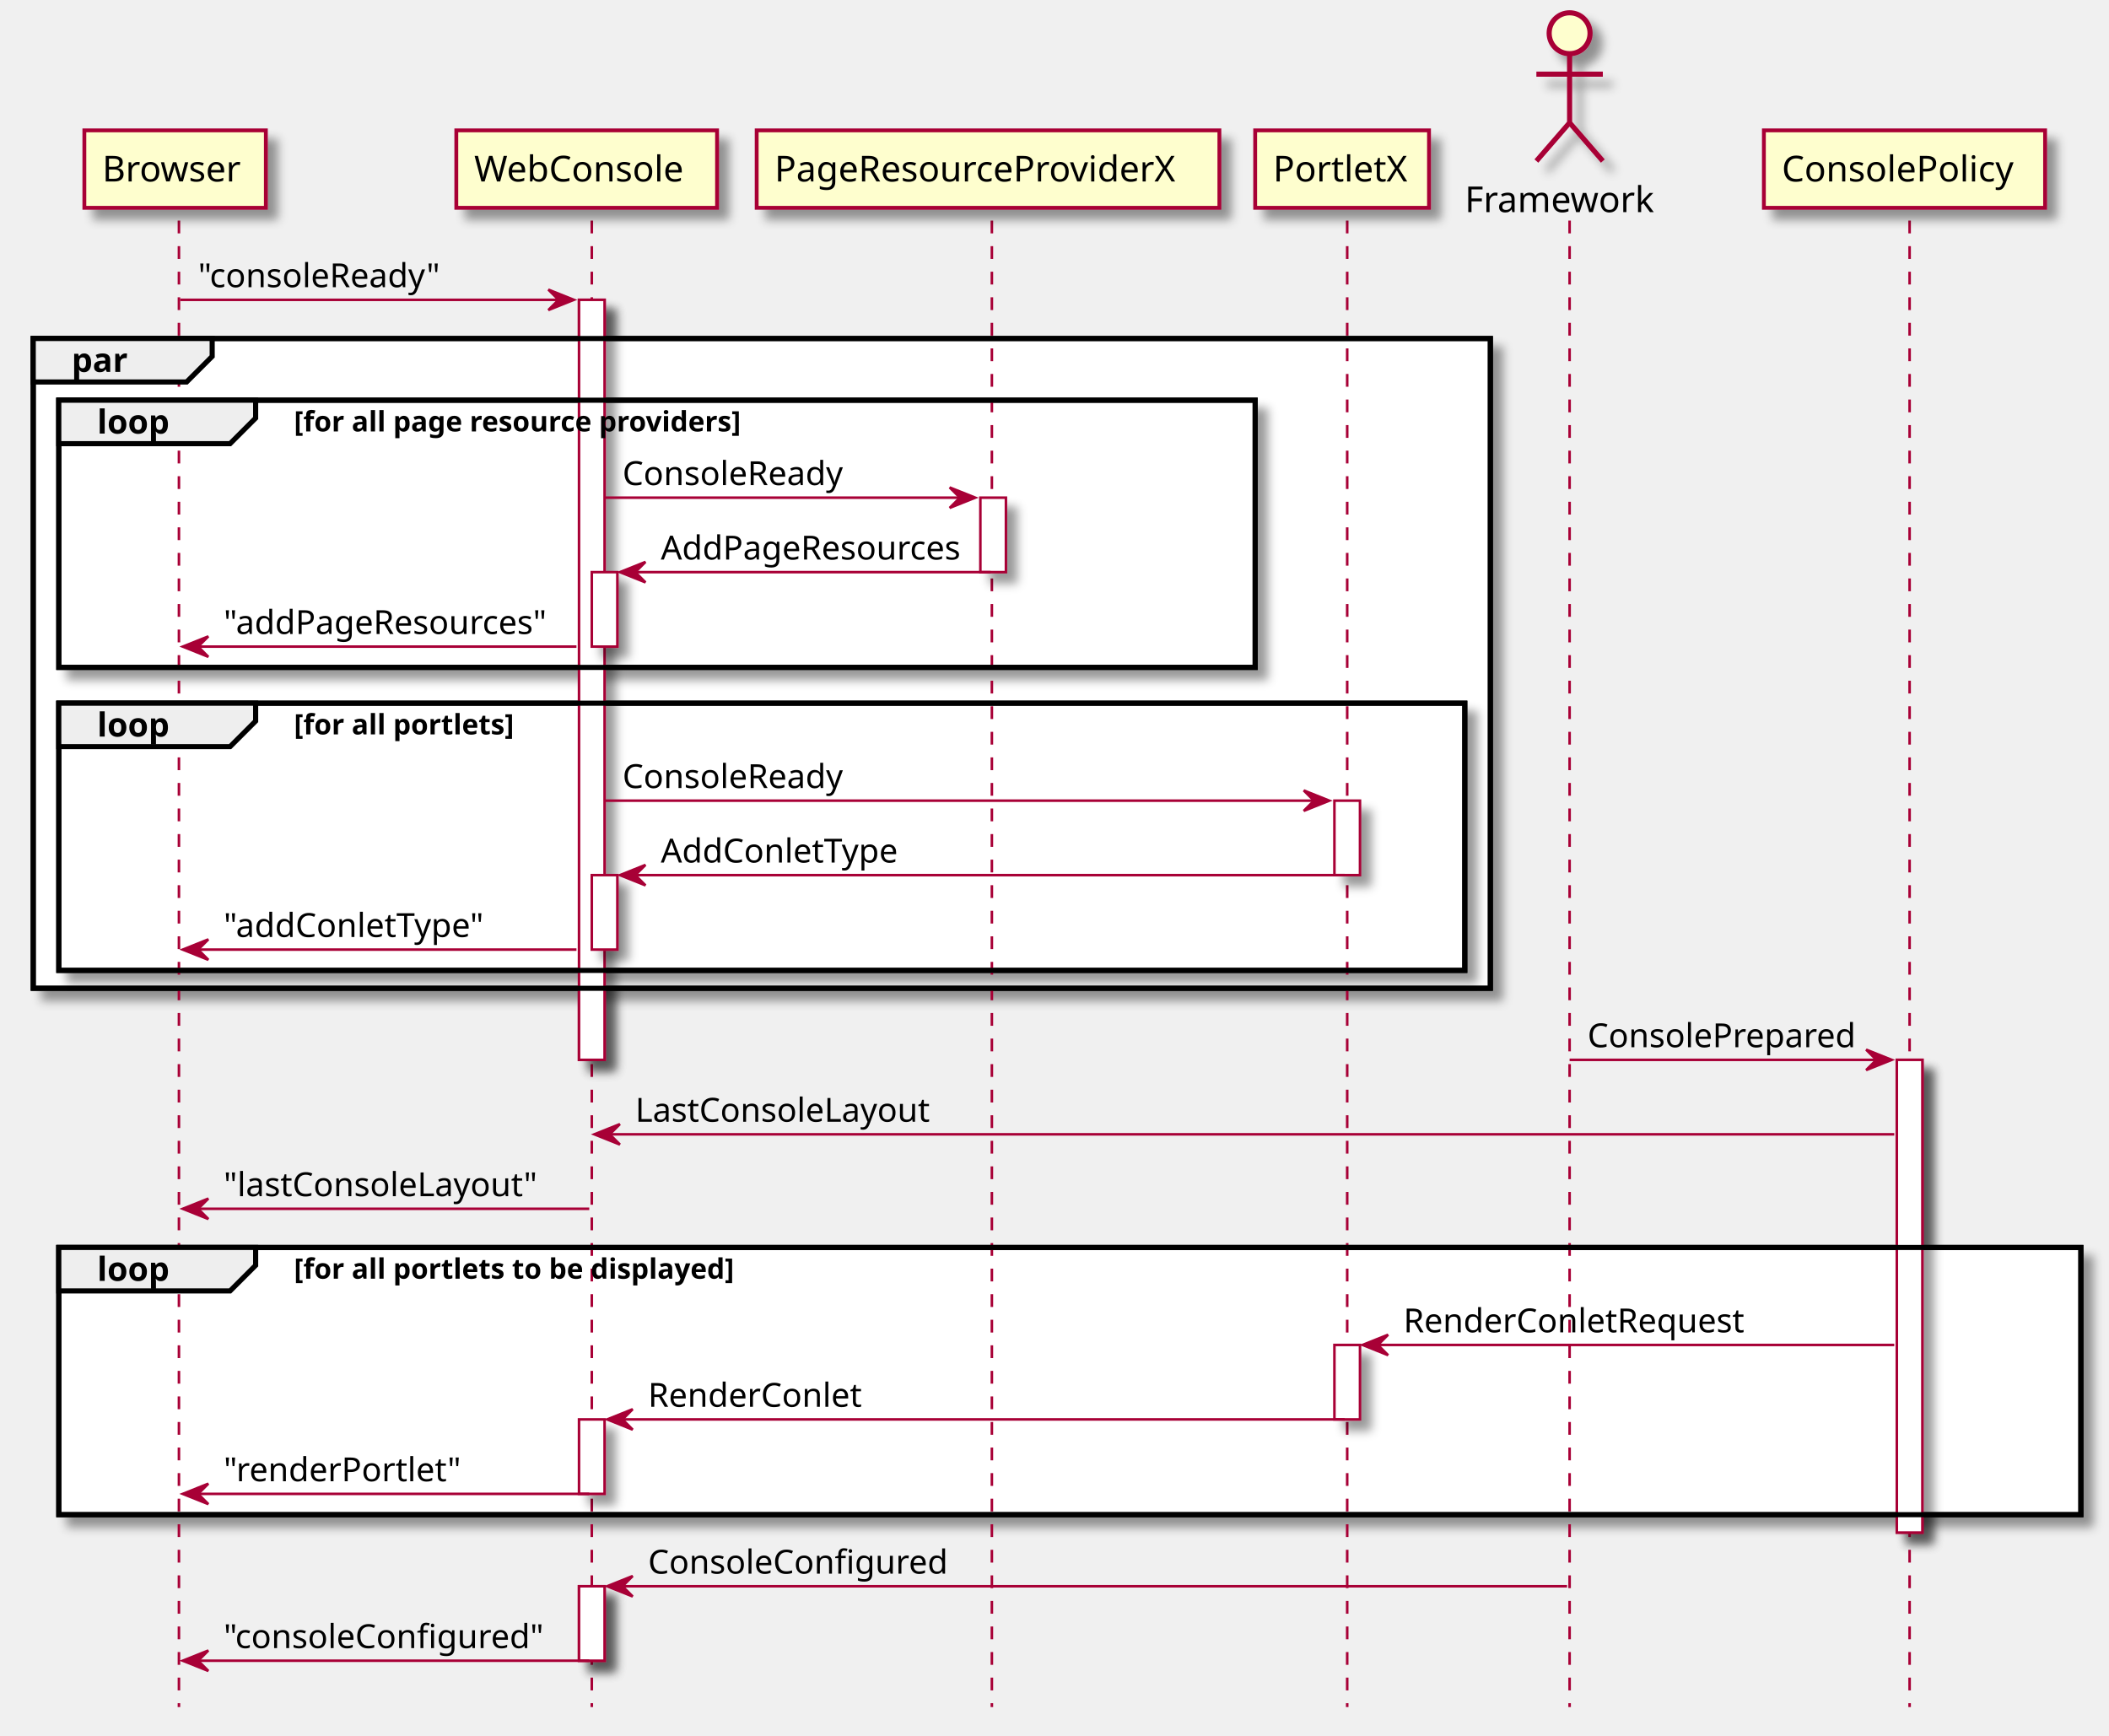
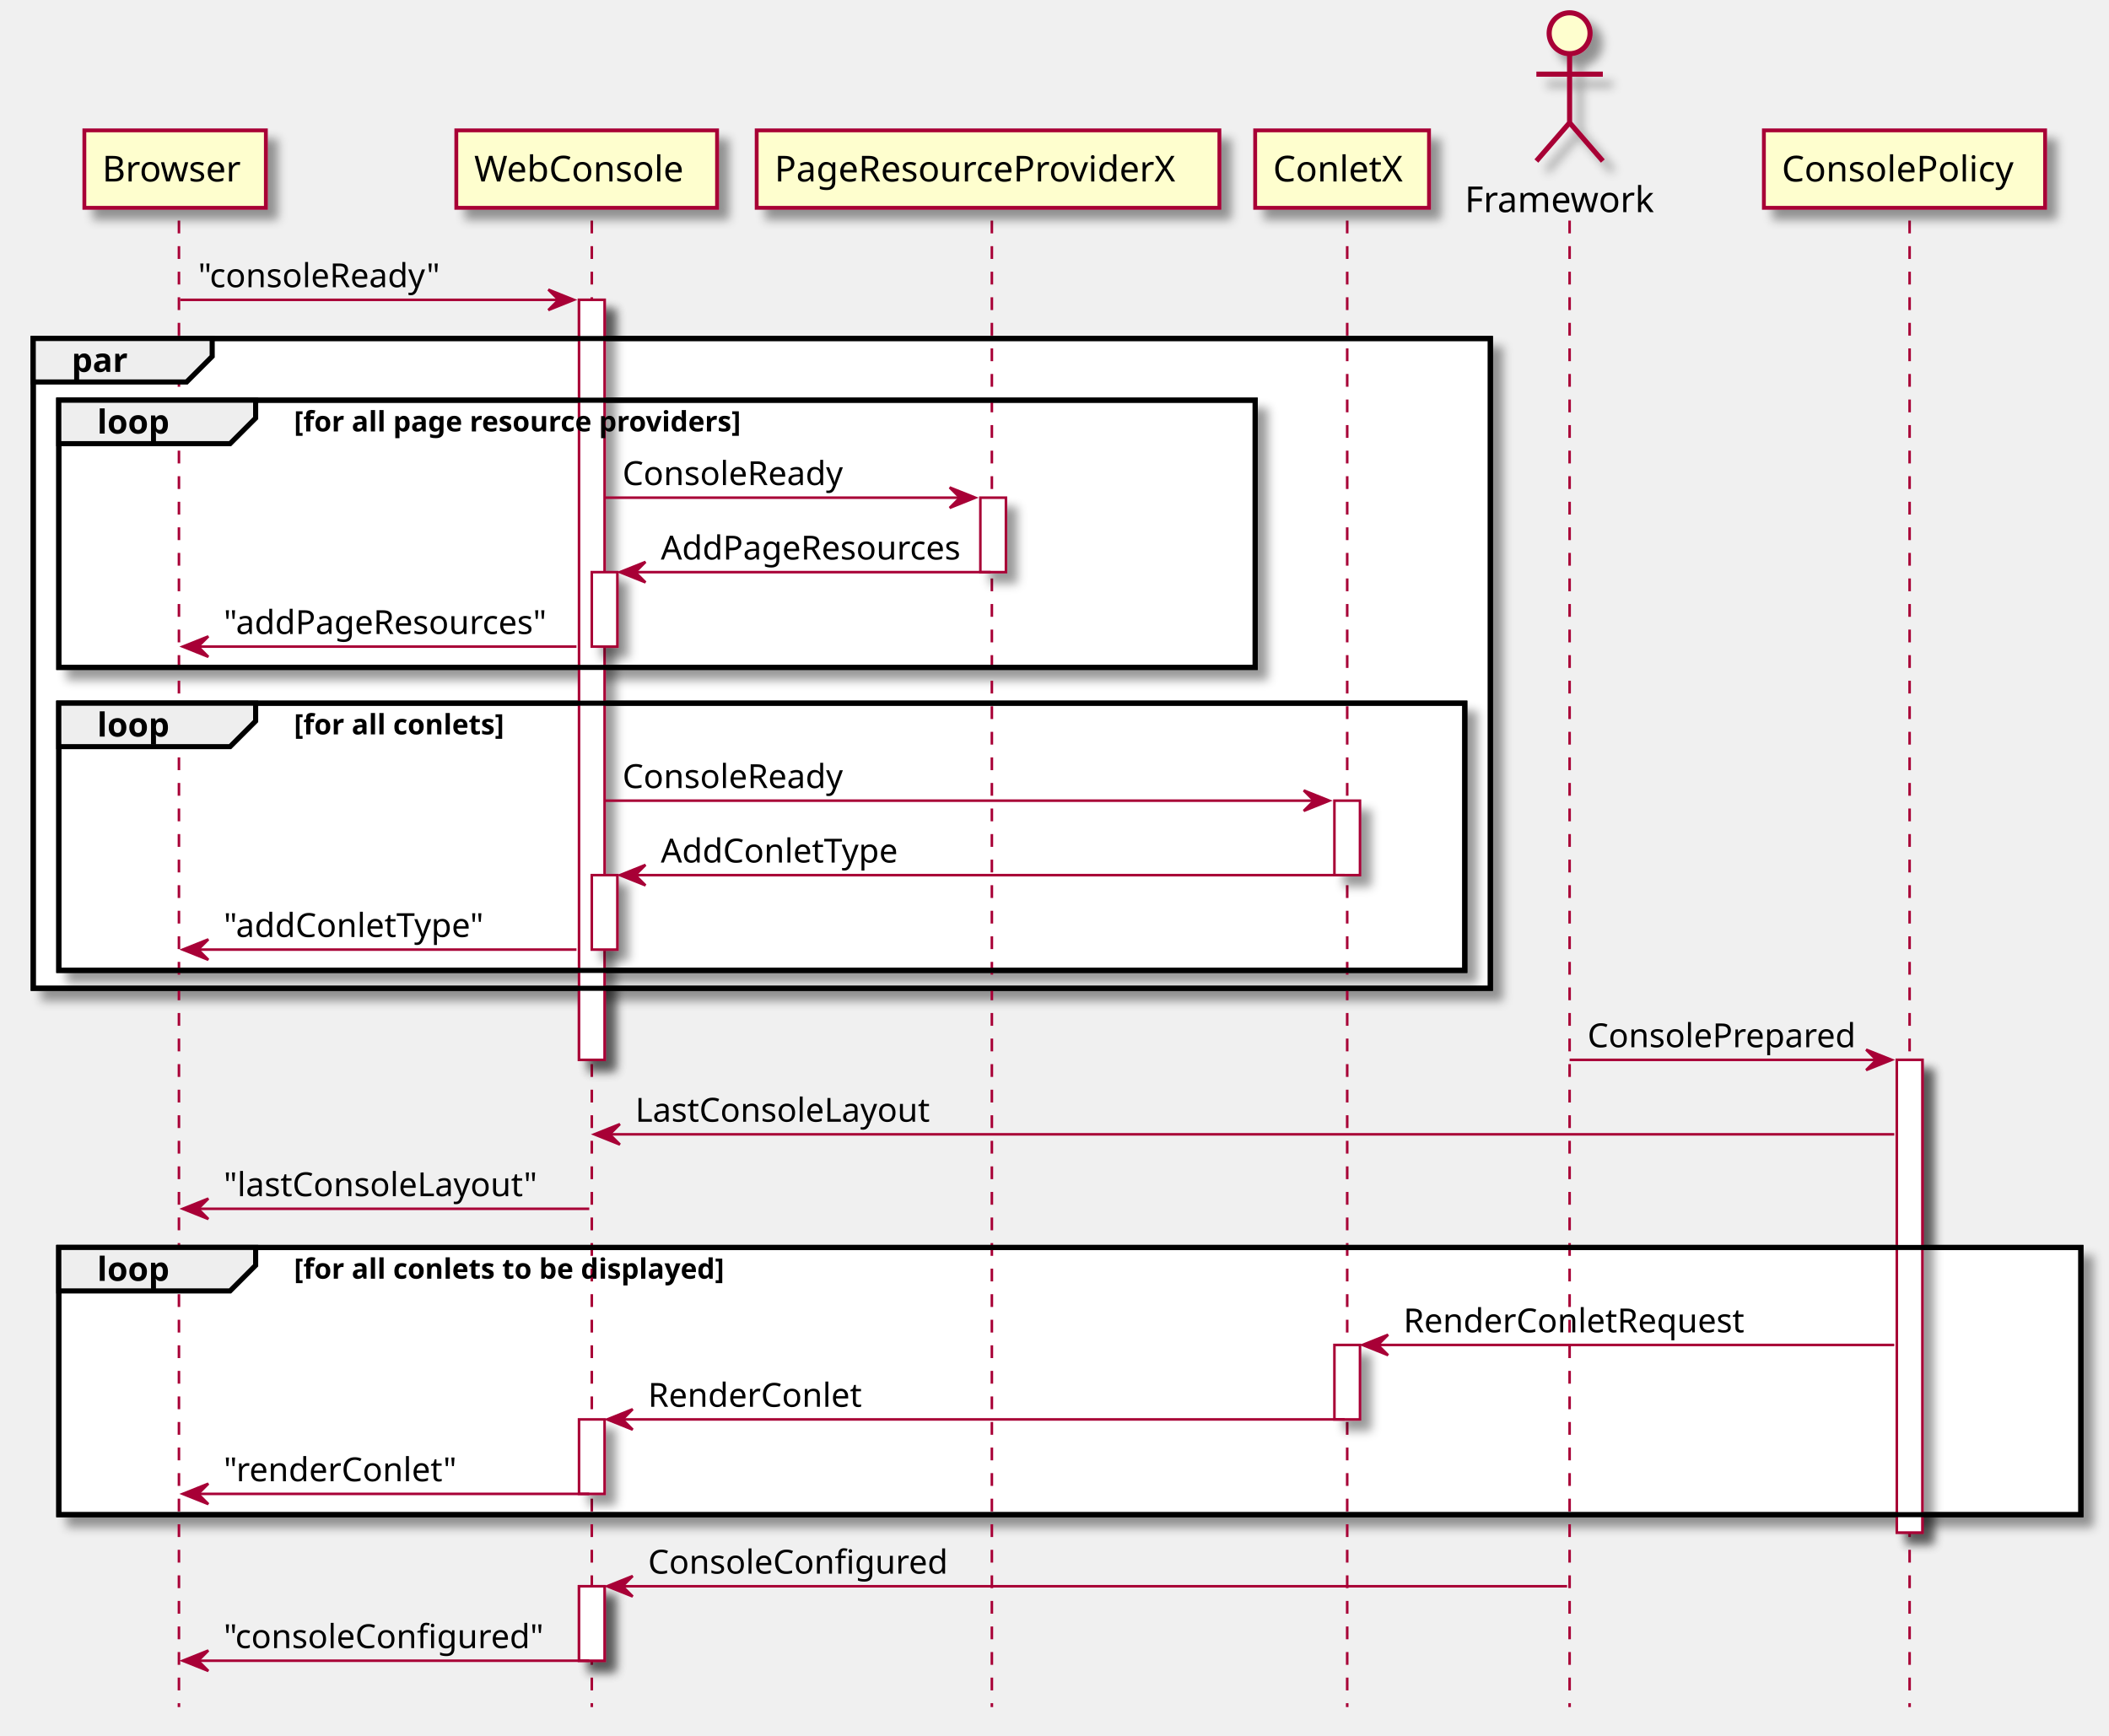
<svg xmlns="http://www.w3.org/2000/svg" contentScriptType="application/ecmascript" contentStyleType="text/css" height="679px" preserveAspectRatio="none" style="width:825px;height:679px;" version="1.1" viewBox="0 0 825 679" width="825px" zoomAndPan="magnify">
  <defs>
-     <filter height="300%" id="foenb3qx3tkhz" width="300%" x="-1" y="-1">
+     <filter height="300%" id="f19ftw368ty8jw" width="300%" x="-1" y="-1">
      <feGaussianBlur result="blurOut" stdDeviation="2.0" />
      <feColorMatrix in="blurOut" result="blurOut2" type="matrix" values="0 0 0 0 0 0 0 0 0 0 0 0 0 0 0 0 0 0 .4 0" />
      <feOffset dx="4.0" dy="4.0" in="blurOut2" result="blurOut3" />
      <feBlend in="SourceGraphic" in2="blurOut3" mode="normal" />
    </filter>
  </defs>
  <g>
-     <rect fill="#FFFFFF" filter="url(#foenb3qx3tkhz)" height="297.328" style="stroke: #A80036; stroke-width: 1.0;" width="10" x="226.5" y="117.297" />
-     <rect fill="#FFFFFF" filter="url(#foenb3qx3tkhz)" height="29.133" style="stroke: #A80036; stroke-width: 1.0;" width="10" x="231.5" y="223.828" />
-     <rect fill="#FFFFFF" filter="url(#foenb3qx3tkhz)" height="29.133" style="stroke: #A80036; stroke-width: 1.0;" width="10" x="231.5" y="342.359" />
-     <rect fill="#FFFFFF" filter="url(#foenb3qx3tkhz)" height="29.133" style="stroke: #A80036; stroke-width: 1.0;" width="10" x="226.5" y="555.289" />
-     <rect fill="#FFFFFF" filter="url(#foenb3qx3tkhz)" height="29.133" style="stroke: #A80036; stroke-width: 1.0;" width="10" x="226.5" y="620.555" />
-     <rect fill="#FFFFFF" filter="url(#foenb3qx3tkhz)" height="29.133" style="stroke: #A80036; stroke-width: 1.0;" width="10" x="383.5" y="194.695" />
-     <rect fill="#FFFFFF" filter="url(#foenb3qx3tkhz)" height="29.133" style="stroke: #A80036; stroke-width: 1.0;" width="10" x="522" y="313.227" />
-     <rect fill="#FFFFFF" filter="url(#foenb3qx3tkhz)" height="29.133" style="stroke: #A80036; stroke-width: 1.0;" width="10" x="522" y="526.156" />
-     <rect fill="#FFFFFF" filter="url(#foenb3qx3tkhz)" height="184.93" style="stroke: #A80036; stroke-width: 1.0;" width="10" x="742" y="414.625" />
-     <rect fill="#FFFFFF" filter="url(#foenb3qx3tkhz)" height="254.195" style="stroke: #000000; stroke-width: 2.0;" width="570" x="13" y="132.43" />
-     <rect fill="#FFFFFF" filter="url(#foenb3qx3tkhz)" height="104.531" style="stroke: #000000; stroke-width: 2.0;" width="468" x="23" y="156.562" />
-     <rect fill="#FFFFFF" filter="url(#foenb3qx3tkhz)" height="104.531" style="stroke: #000000; stroke-width: 2.0;" width="550" x="23" y="275.094" />
-     <rect fill="#FFFFFF" filter="url(#foenb3qx3tkhz)" height="104.531" style="stroke: #000000; stroke-width: 2.0;" width="791" x="23" y="488.023" />
+     <rect fill="#FFFFFF" filter="url(#f19ftw368ty8jw)" height="297.328" style="stroke: #A80036; stroke-width: 1.0;" width="10" x="226.5" y="117.297" />
+     <rect fill="#FFFFFF" filter="url(#f19ftw368ty8jw)" height="29.133" style="stroke: #A80036; stroke-width: 1.0;" width="10" x="231.5" y="223.828" />
+     <rect fill="#FFFFFF" filter="url(#f19ftw368ty8jw)" height="29.133" style="stroke: #A80036; stroke-width: 1.0;" width="10" x="231.5" y="342.359" />
+     <rect fill="#FFFFFF" filter="url(#f19ftw368ty8jw)" height="29.133" style="stroke: #A80036; stroke-width: 1.0;" width="10" x="226.5" y="555.289" />
+     <rect fill="#FFFFFF" filter="url(#f19ftw368ty8jw)" height="29.133" style="stroke: #A80036; stroke-width: 1.0;" width="10" x="226.5" y="620.555" />
+     <rect fill="#FFFFFF" filter="url(#f19ftw368ty8jw)" height="29.133" style="stroke: #A80036; stroke-width: 1.0;" width="10" x="383.5" y="194.695" />
+     <rect fill="#FFFFFF" filter="url(#f19ftw368ty8jw)" height="29.133" style="stroke: #A80036; stroke-width: 1.0;" width="10" x="522" y="313.227" />
+     <rect fill="#FFFFFF" filter="url(#f19ftw368ty8jw)" height="29.133" style="stroke: #A80036; stroke-width: 1.0;" width="10" x="522" y="526.156" />
+     <rect fill="#FFFFFF" filter="url(#f19ftw368ty8jw)" height="184.93" style="stroke: #A80036; stroke-width: 1.0;" width="10" x="742" y="414.625" />
+     <rect fill="#FFFFFF" filter="url(#f19ftw368ty8jw)" height="254.195" style="stroke: #000000; stroke-width: 2.0;" width="570" x="13" y="132.43" />
+     <rect fill="#FFFFFF" filter="url(#f19ftw368ty8jw)" height="104.531" style="stroke: #000000; stroke-width: 2.0;" width="468" x="23" y="156.562" />
+     <rect fill="#FFFFFF" filter="url(#f19ftw368ty8jw)" height="104.531" style="stroke: #000000; stroke-width: 2.0;" width="550" x="23" y="275.094" />
+     <rect fill="#FFFFFF" filter="url(#f19ftw368ty8jw)" height="104.531" style="stroke: #000000; stroke-width: 2.0;" width="791" x="23" y="488.023" />
    <line style="stroke: #A80036; stroke-width: 1.0; stroke-dasharray: 5.0,5.0;" x1="70" x2="70" y1="86.297" y2="667.82" />
    <line style="stroke: #A80036; stroke-width: 1.0; stroke-dasharray: 5.0,5.0;" x1="231.5" x2="231.5" y1="86.297" y2="667.82" />
    <line style="stroke: #A80036; stroke-width: 1.0; stroke-dasharray: 5.0,5.0;" x1="388" x2="388" y1="86.297" y2="667.82" />
    <line style="stroke: #A80036; stroke-width: 1.0; stroke-dasharray: 5.0,5.0;" x1="527" x2="527" y1="86.297" y2="667.82" />
    <line style="stroke: #A80036; stroke-width: 1.0; stroke-dasharray: 5.0,5.0;" x1="614" x2="614" y1="86.297" y2="667.82" />
    <line style="stroke: #A80036; stroke-width: 1.0; stroke-dasharray: 5.0,5.0;" x1="747" x2="747" y1="86.297" y2="667.82" />
-     <rect fill="#FEFECE" filter="url(#foenb3qx3tkhz)" height="30.297" style="stroke: #A80036; stroke-width: 1.5;" width="71" x="33" y="51" />
+     <rect fill="#FEFECE" filter="url(#f19ftw368ty8jw)" height="30.297" style="stroke: #A80036; stroke-width: 1.5;" width="71" x="33" y="51" />
    <text fill="#000000" font-family="sans-serif" font-size="14" lengthAdjust="spacingAndGlyphs" textLength="57" x="40" y="70.995">Browser</text>
-     <rect fill="#FEFECE" filter="url(#foenb3qx3tkhz)" height="30.297" style="stroke: #A80036; stroke-width: 1.5;" width="102" x="178.5" y="51" />
+     <rect fill="#FEFECE" filter="url(#f19ftw368ty8jw)" height="30.297" style="stroke: #A80036; stroke-width: 1.5;" width="102" x="178.5" y="51" />
    <text fill="#000000" font-family="sans-serif" font-size="14" lengthAdjust="spacingAndGlyphs" textLength="88" x="185.5" y="70.995">WebConsole</text>
-     <rect fill="#FEFECE" filter="url(#foenb3qx3tkhz)" height="30.297" style="stroke: #A80036; stroke-width: 1.5;" width="181" x="296" y="51" />
+     <rect fill="#FEFECE" filter="url(#f19ftw368ty8jw)" height="30.297" style="stroke: #A80036; stroke-width: 1.5;" width="181" x="296" y="51" />
    <text fill="#000000" font-family="sans-serif" font-size="14" lengthAdjust="spacingAndGlyphs" textLength="167" x="303" y="70.995">PageResourceProviderX</text>
-     <rect fill="#FEFECE" filter="url(#foenb3qx3tkhz)" height="30.297" style="stroke: #A80036; stroke-width: 1.5;" width="68" x="491" y="51" />
-     <text fill="#000000" font-family="sans-serif" font-size="14" lengthAdjust="spacingAndGlyphs" textLength="54" x="498" y="70.995">PortletX</text>
+     <rect fill="#FEFECE" filter="url(#f19ftw368ty8jw)" height="30.297" style="stroke: #A80036; stroke-width: 1.5;" width="68" x="491" y="51" />
+     <text fill="#000000" font-family="sans-serif" font-size="14" lengthAdjust="spacingAndGlyphs" textLength="54" x="498" y="70.995">ConletX</text>
    <text fill="#000000" font-family="sans-serif" font-size="14" lengthAdjust="spacingAndGlyphs" textLength="76" x="573" y="82.995">Framework</text>
-     <ellipse cx="614" cy="13" fill="#FEFECE" filter="url(#foenb3qx3tkhz)" rx="8" ry="8" style="stroke: #A80036; stroke-width: 2.0;" />
-     <path d="M614,21 L614,48 M601,29 L627,29 M614,48 L601,63 M614,48 L627,63 " fill="#FEFECE" filter="url(#foenb3qx3tkhz)" style="stroke: #A80036; stroke-width: 2.0;" />
-     <rect fill="#FEFECE" filter="url(#foenb3qx3tkhz)" height="30.297" style="stroke: #A80036; stroke-width: 1.5;" width="110" x="690" y="51" />
+     <ellipse cx="614" cy="13" fill="#FEFECE" filter="url(#f19ftw368ty8jw)" rx="8" ry="8" style="stroke: #A80036; stroke-width: 2.0;" />
+     <path d="M614,21 L614,48 M601,29 L627,29 M614,48 L601,63 M614,48 L627,63 " fill="#FEFECE" filter="url(#f19ftw368ty8jw)" style="stroke: #A80036; stroke-width: 2.0;" />
+     <rect fill="#FEFECE" filter="url(#f19ftw368ty8jw)" height="30.297" style="stroke: #A80036; stroke-width: 1.5;" width="110" x="690" y="51" />
    <text fill="#000000" font-family="sans-serif" font-size="14" lengthAdjust="spacingAndGlyphs" textLength="96" x="697" y="70.995">ConsolePolicy</text>
-     <rect fill="#FFFFFF" filter="url(#foenb3qx3tkhz)" height="297.328" style="stroke: #A80036; stroke-width: 1.0;" width="10" x="226.5" y="117.297" />
-     <rect fill="#FFFFFF" filter="url(#foenb3qx3tkhz)" height="29.133" style="stroke: #A80036; stroke-width: 1.0;" width="10" x="231.5" y="223.828" />
-     <rect fill="#FFFFFF" filter="url(#foenb3qx3tkhz)" height="29.133" style="stroke: #A80036; stroke-width: 1.0;" width="10" x="231.5" y="342.359" />
-     <rect fill="#FFFFFF" filter="url(#foenb3qx3tkhz)" height="29.133" style="stroke: #A80036; stroke-width: 1.0;" width="10" x="226.5" y="555.289" />
-     <rect fill="#FFFFFF" filter="url(#foenb3qx3tkhz)" height="29.133" style="stroke: #A80036; stroke-width: 1.0;" width="10" x="226.5" y="620.555" />
-     <rect fill="#FFFFFF" filter="url(#foenb3qx3tkhz)" height="29.133" style="stroke: #A80036; stroke-width: 1.0;" width="10" x="383.5" y="194.695" />
-     <rect fill="#FFFFFF" filter="url(#foenb3qx3tkhz)" height="29.133" style="stroke: #A80036; stroke-width: 1.0;" width="10" x="522" y="313.227" />
-     <rect fill="#FFFFFF" filter="url(#foenb3qx3tkhz)" height="29.133" style="stroke: #A80036; stroke-width: 1.0;" width="10" x="522" y="526.156" />
-     <rect fill="#FFFFFF" filter="url(#foenb3qx3tkhz)" height="184.93" style="stroke: #A80036; stroke-width: 1.0;" width="10" x="742" y="414.625" />
+     <rect fill="#FFFFFF" filter="url(#f19ftw368ty8jw)" height="297.328" style="stroke: #A80036; stroke-width: 1.0;" width="10" x="226.5" y="117.297" />
+     <rect fill="#FFFFFF" filter="url(#f19ftw368ty8jw)" height="29.133" style="stroke: #A80036; stroke-width: 1.0;" width="10" x="231.5" y="223.828" />
+     <rect fill="#FFFFFF" filter="url(#f19ftw368ty8jw)" height="29.133" style="stroke: #A80036; stroke-width: 1.0;" width="10" x="231.5" y="342.359" />
+     <rect fill="#FFFFFF" filter="url(#f19ftw368ty8jw)" height="29.133" style="stroke: #A80036; stroke-width: 1.0;" width="10" x="226.5" y="555.289" />
+     <rect fill="#FFFFFF" filter="url(#f19ftw368ty8jw)" height="29.133" style="stroke: #A80036; stroke-width: 1.0;" width="10" x="226.5" y="620.555" />
+     <rect fill="#FFFFFF" filter="url(#f19ftw368ty8jw)" height="29.133" style="stroke: #A80036; stroke-width: 1.0;" width="10" x="383.5" y="194.695" />
+     <rect fill="#FFFFFF" filter="url(#f19ftw368ty8jw)" height="29.133" style="stroke: #A80036; stroke-width: 1.0;" width="10" x="522" y="313.227" />
+     <rect fill="#FFFFFF" filter="url(#f19ftw368ty8jw)" height="29.133" style="stroke: #A80036; stroke-width: 1.0;" width="10" x="522" y="526.156" />
+     <rect fill="#FFFFFF" filter="url(#f19ftw368ty8jw)" height="184.93" style="stroke: #A80036; stroke-width: 1.0;" width="10" x="742" y="414.625" />
    <polygon fill="#A80036" points="214.5,113.297,224.5,117.297,214.5,121.297,218.5,117.297" style="stroke: #A80036; stroke-width: 1.0;" />
    <line style="stroke: #A80036; stroke-width: 1.0;" x1="70.5" x2="220.5" y1="117.297" y2="117.297" />
    <text fill="#000000" font-family="sans-serif" font-size="13" lengthAdjust="spacingAndGlyphs" textLength="98" x="77.5" y="112.364">"consoleReady"</text>
    <rect fill="none" height="254.195" style="stroke: #000000; stroke-width: 2.0;" width="570" x="13" y="132.43" />
    <polygon fill="#EEEEEE" points="13,132.43,83,132.43,83,139.43,73,149.43,13,149.43,13,132.43" style="stroke: #000000; stroke-width: 2.0;" />
    <text fill="#000000" font-family="sans-serif" font-size="13" font-weight="bold" lengthAdjust="spacingAndGlyphs" textLength="25" x="28" y="145.497">par</text>
    <rect fill="none" height="104.531" style="stroke: #000000; stroke-width: 2.0;" width="468" x="23" y="156.562" />
    <polygon fill="#EEEEEE" points="23,156.562,100,156.562,100,163.562,90,173.562,23,173.562,23,156.562" style="stroke: #000000; stroke-width: 2.0;" />
    <text fill="#000000" font-family="sans-serif" font-size="13" font-weight="bold" lengthAdjust="spacingAndGlyphs" textLength="32" x="38" y="169.629">loop</text>
    <text fill="#000000" font-family="sans-serif" font-size="11" font-weight="bold" lengthAdjust="spacingAndGlyphs" textLength="208" x="115" y="168.773">[for all page resource providers]</text>
    <polygon fill="#A80036" points="371.5,190.695,381.5,194.695,371.5,198.695,375.5,194.695" style="stroke: #A80036; stroke-width: 1.0;" />
    <line style="stroke: #A80036; stroke-width: 1.0;" x1="236.5" x2="377.5" y1="194.695" y2="194.695" />
    <text fill="#000000" font-family="sans-serif" font-size="13" lengthAdjust="spacingAndGlyphs" textLength="90" x="243.5" y="189.762">ConsoleReady</text>
    <polygon fill="#A80036" points="252.5,219.828,242.5,223.828,252.5,227.828,248.5,223.828" style="stroke: #A80036; stroke-width: 1.0;" />
    <line style="stroke: #A80036; stroke-width: 1.0;" x1="246.5" x2="387.5" y1="223.828" y2="223.828" />
    <text fill="#000000" font-family="sans-serif" font-size="13" lengthAdjust="spacingAndGlyphs" textLength="123" x="258.5" y="218.895">AddPageResources</text>
    <polygon fill="#A80036" points="81.5,248.961,71.5,252.961,81.5,256.961,77.5,252.961" style="stroke: #A80036; stroke-width: 1.0;" />
    <line style="stroke: #A80036; stroke-width: 1.0;" x1="75.5" x2="225.5" y1="252.961" y2="252.961" />
    <text fill="#000000" font-family="sans-serif" font-size="13" lengthAdjust="spacingAndGlyphs" textLength="132" x="87.5" y="248.028">"addPageResources"</text>
    <rect fill="none" height="104.531" style="stroke: #000000; stroke-width: 2.0;" width="550" x="23" y="275.094" />
    <polygon fill="#EEEEEE" points="23,275.094,100,275.094,100,282.094,90,292.094,23,292.094,23,275.094" style="stroke: #000000; stroke-width: 2.0;" />
    <text fill="#000000" font-family="sans-serif" font-size="13" font-weight="bold" lengthAdjust="spacingAndGlyphs" textLength="32" x="38" y="288.161">loop</text>
-     <text fill="#000000" font-family="sans-serif" font-size="11" font-weight="bold" lengthAdjust="spacingAndGlyphs" textLength="102" x="115" y="287.304">[for all portlets]</text>
+     <text fill="#000000" font-family="sans-serif" font-size="11" font-weight="bold" lengthAdjust="spacingAndGlyphs" textLength="99" x="115" y="287.304">[for all conlets]</text>
    <polygon fill="#A80036" points="510,309.227,520,313.227,510,317.227,514,313.227" style="stroke: #A80036; stroke-width: 1.0;" />
    <line style="stroke: #A80036; stroke-width: 1.0;" x1="236.5" x2="516" y1="313.227" y2="313.227" />
    <text fill="#000000" font-family="sans-serif" font-size="13" lengthAdjust="spacingAndGlyphs" textLength="90" x="243.5" y="308.293">ConsoleReady</text>
    <polygon fill="#A80036" points="252.5,338.359,242.5,342.359,252.5,346.359,248.5,342.359" style="stroke: #A80036; stroke-width: 1.0;" />
    <line style="stroke: #A80036; stroke-width: 1.0;" x1="246.5" x2="526" y1="342.359" y2="342.359" />
    <text fill="#000000" font-family="sans-serif" font-size="13" lengthAdjust="spacingAndGlyphs" textLength="96" x="258.5" y="337.426">AddConletType</text>
    <polygon fill="#A80036" points="81.5,367.492,71.5,371.492,81.5,375.492,77.5,371.492" style="stroke: #A80036; stroke-width: 1.0;" />
    <line style="stroke: #A80036; stroke-width: 1.0;" x1="75.5" x2="225.5" y1="371.492" y2="371.492" />
    <text fill="#000000" font-family="sans-serif" font-size="13" lengthAdjust="spacingAndGlyphs" textLength="105" x="87.5" y="366.559">"addConletType"</text>
    <polygon fill="#A80036" points="730,410.625,740,414.625,730,418.625,734,414.625" style="stroke: #A80036; stroke-width: 1.0;" />
    <line style="stroke: #A80036; stroke-width: 1.0;" x1="614" x2="736" y1="414.625" y2="414.625" />
    <text fill="#000000" font-family="sans-serif" font-size="13" lengthAdjust="spacingAndGlyphs" textLength="109" x="621" y="409.692">ConsolePrepared</text>
    <polygon fill="#A80036" points="242.5,439.758,232.5,443.758,242.5,447.758,238.5,443.758" style="stroke: #A80036; stroke-width: 1.0;" />
    <line style="stroke: #A80036; stroke-width: 1.0;" x1="236.5" x2="741" y1="443.758" y2="443.758" />
    <text fill="#000000" font-family="sans-serif" font-size="13" lengthAdjust="spacingAndGlyphs" textLength="121" x="248.5" y="438.825">LastConsoleLayout</text>
    <polygon fill="#A80036" points="81.5,468.891,71.5,472.891,81.5,476.891,77.5,472.891" style="stroke: #A80036; stroke-width: 1.0;" />
    <line style="stroke: #A80036; stroke-width: 1.0;" x1="75.5" x2="230.5" y1="472.891" y2="472.891" />
    <text fill="#000000" font-family="sans-serif" font-size="13" lengthAdjust="spacingAndGlyphs" textLength="127" x="87.5" y="467.957">"lastConsoleLayout"</text>
    <rect fill="none" height="104.531" style="stroke: #000000; stroke-width: 2.0;" width="791" x="23" y="488.023" />
    <polygon fill="#EEEEEE" points="23,488.023,100,488.023,100,495.023,90,505.023,23,505.023,23,488.023" style="stroke: #000000; stroke-width: 2.0;" />
    <text fill="#000000" font-family="sans-serif" font-size="13" font-weight="bold" lengthAdjust="spacingAndGlyphs" textLength="32" x="38" y="501.09">loop</text>
-     <text fill="#000000" font-family="sans-serif" font-size="11" font-weight="bold" lengthAdjust="spacingAndGlyphs" textLength="205" x="115" y="500.234">[for all portlets to be displayed]</text>
+     <text fill="#000000" font-family="sans-serif" font-size="11" font-weight="bold" lengthAdjust="spacingAndGlyphs" textLength="202" x="115" y="500.234">[for all conlets to be displayed]</text>
    <polygon fill="#A80036" points="543,522.156,533,526.156,543,530.156,539,526.156" style="stroke: #A80036; stroke-width: 1.0;" />
    <line style="stroke: #A80036; stroke-width: 1.0;" x1="537" x2="741" y1="526.156" y2="526.156" />
    <text fill="#000000" font-family="sans-serif" font-size="13" lengthAdjust="spacingAndGlyphs" textLength="138" x="549" y="521.223">RenderConletRequest</text>
    <polygon fill="#A80036" points="247.5,551.289,237.5,555.289,247.5,559.289,243.5,555.289" style="stroke: #A80036; stroke-width: 1.0;" />
    <line style="stroke: #A80036; stroke-width: 1.0;" x1="241.5" x2="526" y1="555.289" y2="555.289" />
    <text fill="#000000" font-family="sans-serif" font-size="13" lengthAdjust="spacingAndGlyphs" textLength="86" x="253.5" y="550.356">RenderConlet</text>
    <polygon fill="#A80036" points="81.5,580.422,71.5,584.422,81.5,588.422,77.5,584.422" style="stroke: #A80036; stroke-width: 1.0;" />
    <line style="stroke: #A80036; stroke-width: 1.0;" x1="75.5" x2="230.5" y1="584.422" y2="584.422" />
-     <text fill="#000000" font-family="sans-serif" font-size="13" lengthAdjust="spacingAndGlyphs" textLength="94" x="87.5" y="579.489">"renderPortlet"</text>
+     <text fill="#000000" font-family="sans-serif" font-size="13" lengthAdjust="spacingAndGlyphs" textLength="93" x="87.5" y="579.489">"renderConlet"</text>
    <polygon fill="#A80036" points="247.5,616.555,237.5,620.555,247.5,624.555,243.5,620.555" style="stroke: #A80036; stroke-width: 1.0;" />
    <line style="stroke: #A80036; stroke-width: 1.0;" x1="241.5" x2="613" y1="620.555" y2="620.555" />
    <text fill="#000000" font-family="sans-serif" font-size="13" lengthAdjust="spacingAndGlyphs" textLength="120" x="253.5" y="615.622">ConsoleConfigured</text>
    <polygon fill="#A80036" points="81.5,645.688,71.5,649.688,81.5,653.688,77.5,649.688" style="stroke: #A80036; stroke-width: 1.0;" />
    <line style="stroke: #A80036; stroke-width: 1.0;" x1="75.5" x2="230.5" y1="649.688" y2="649.688" />
    <text fill="#000000" font-family="sans-serif" font-size="13" lengthAdjust="spacingAndGlyphs" textLength="128" x="87.5" y="644.754">"consoleConfigured"</text>
  </g>
</svg>
